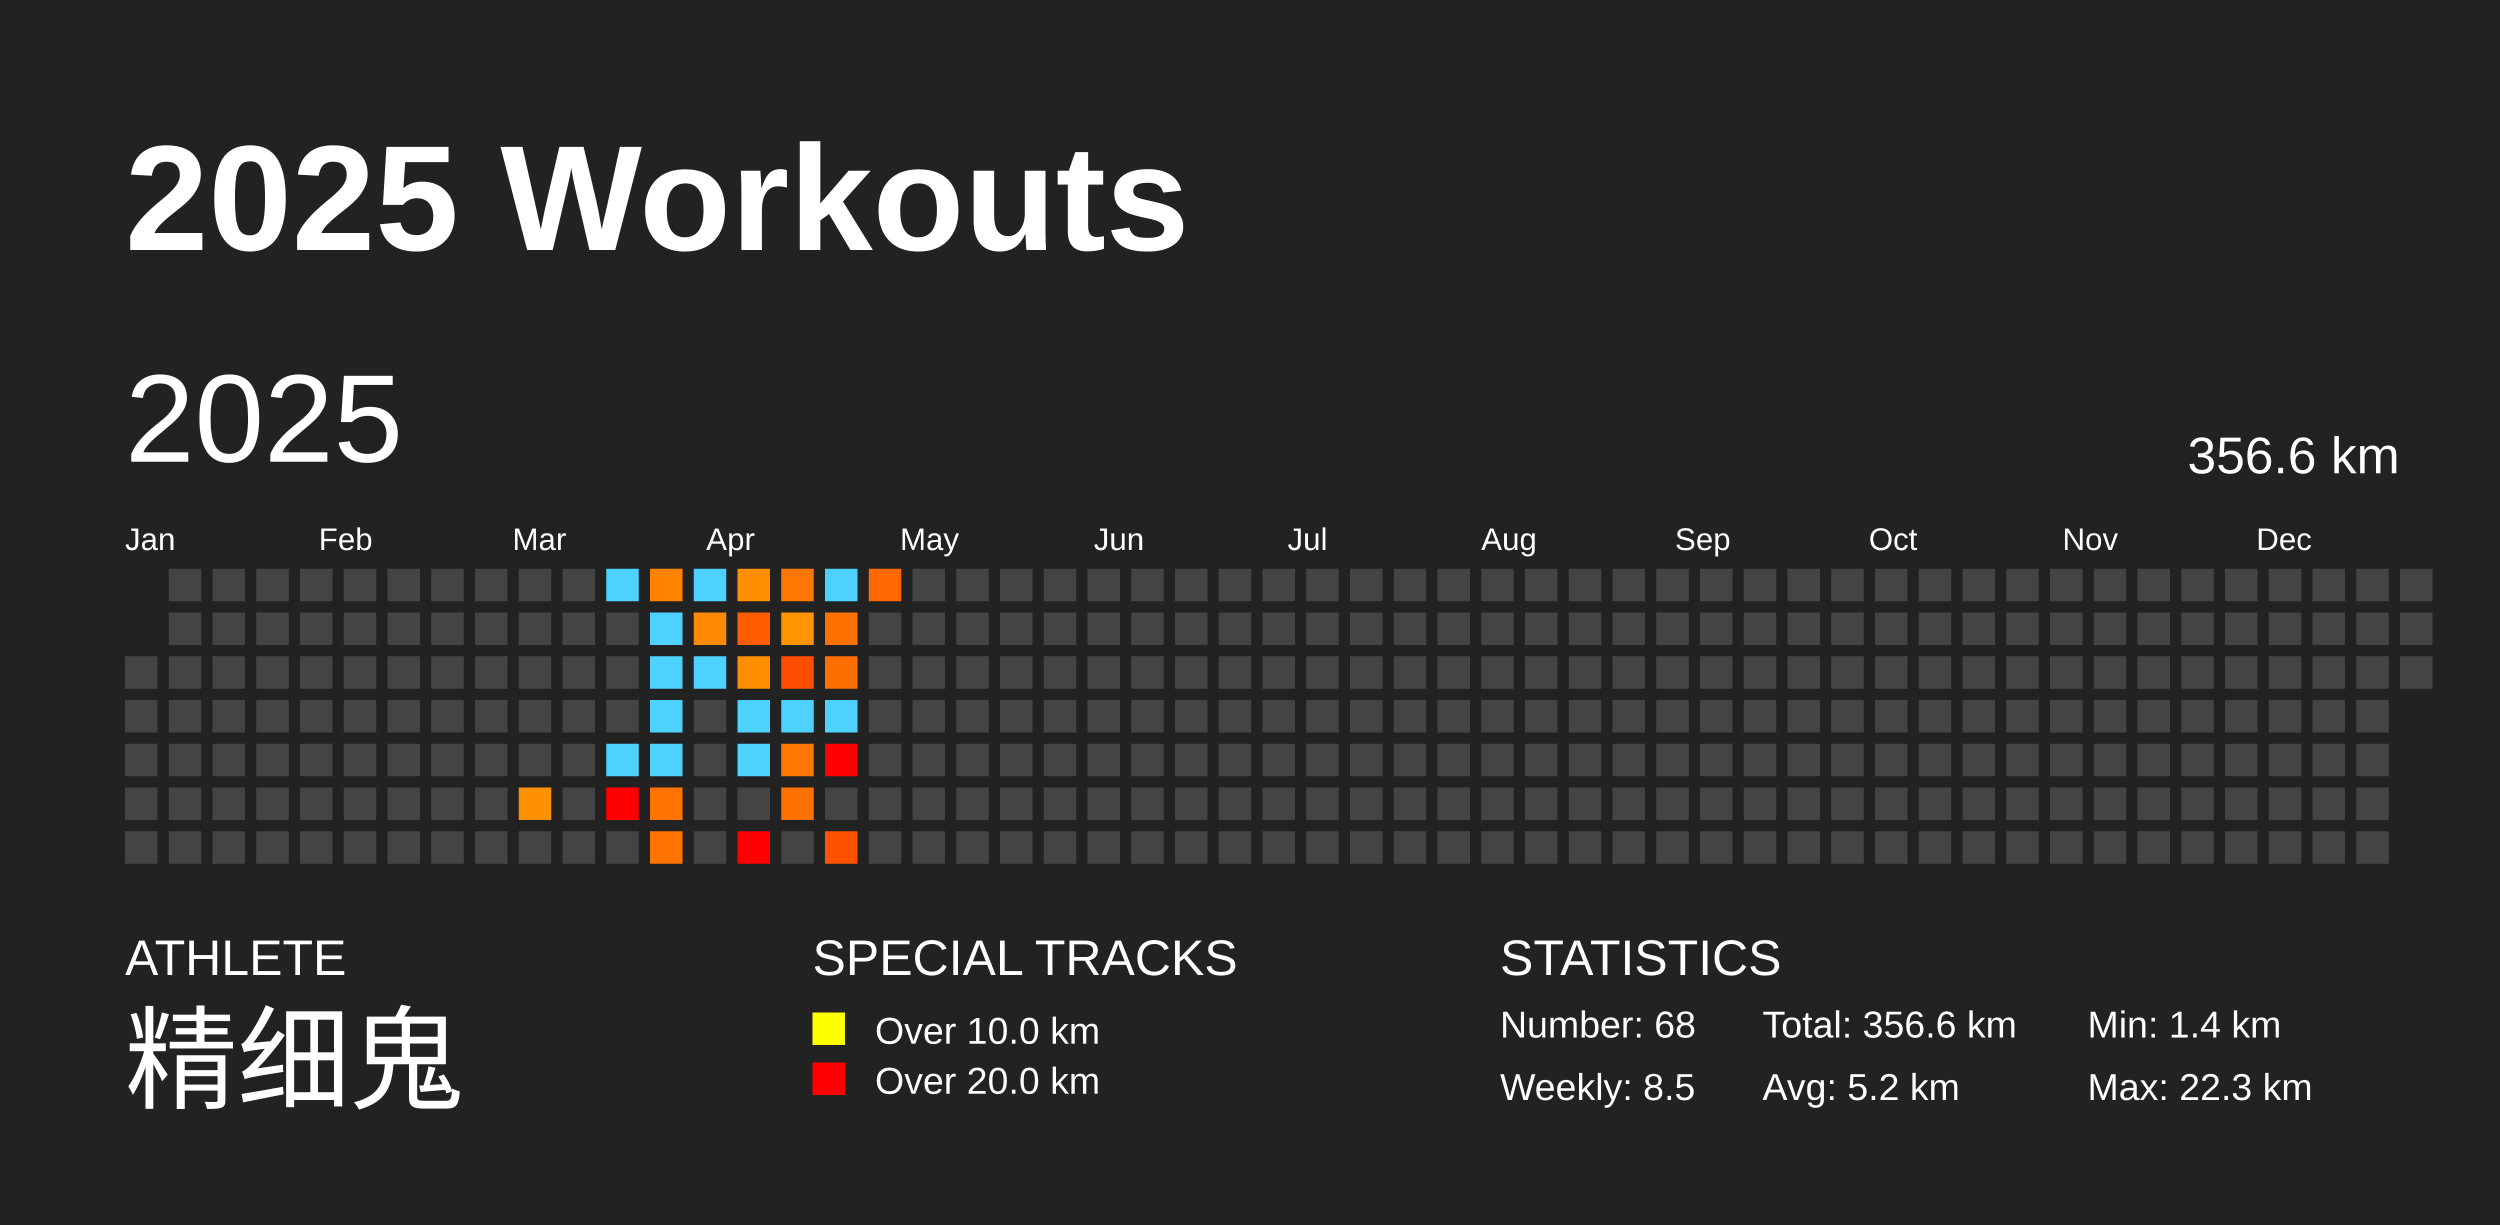
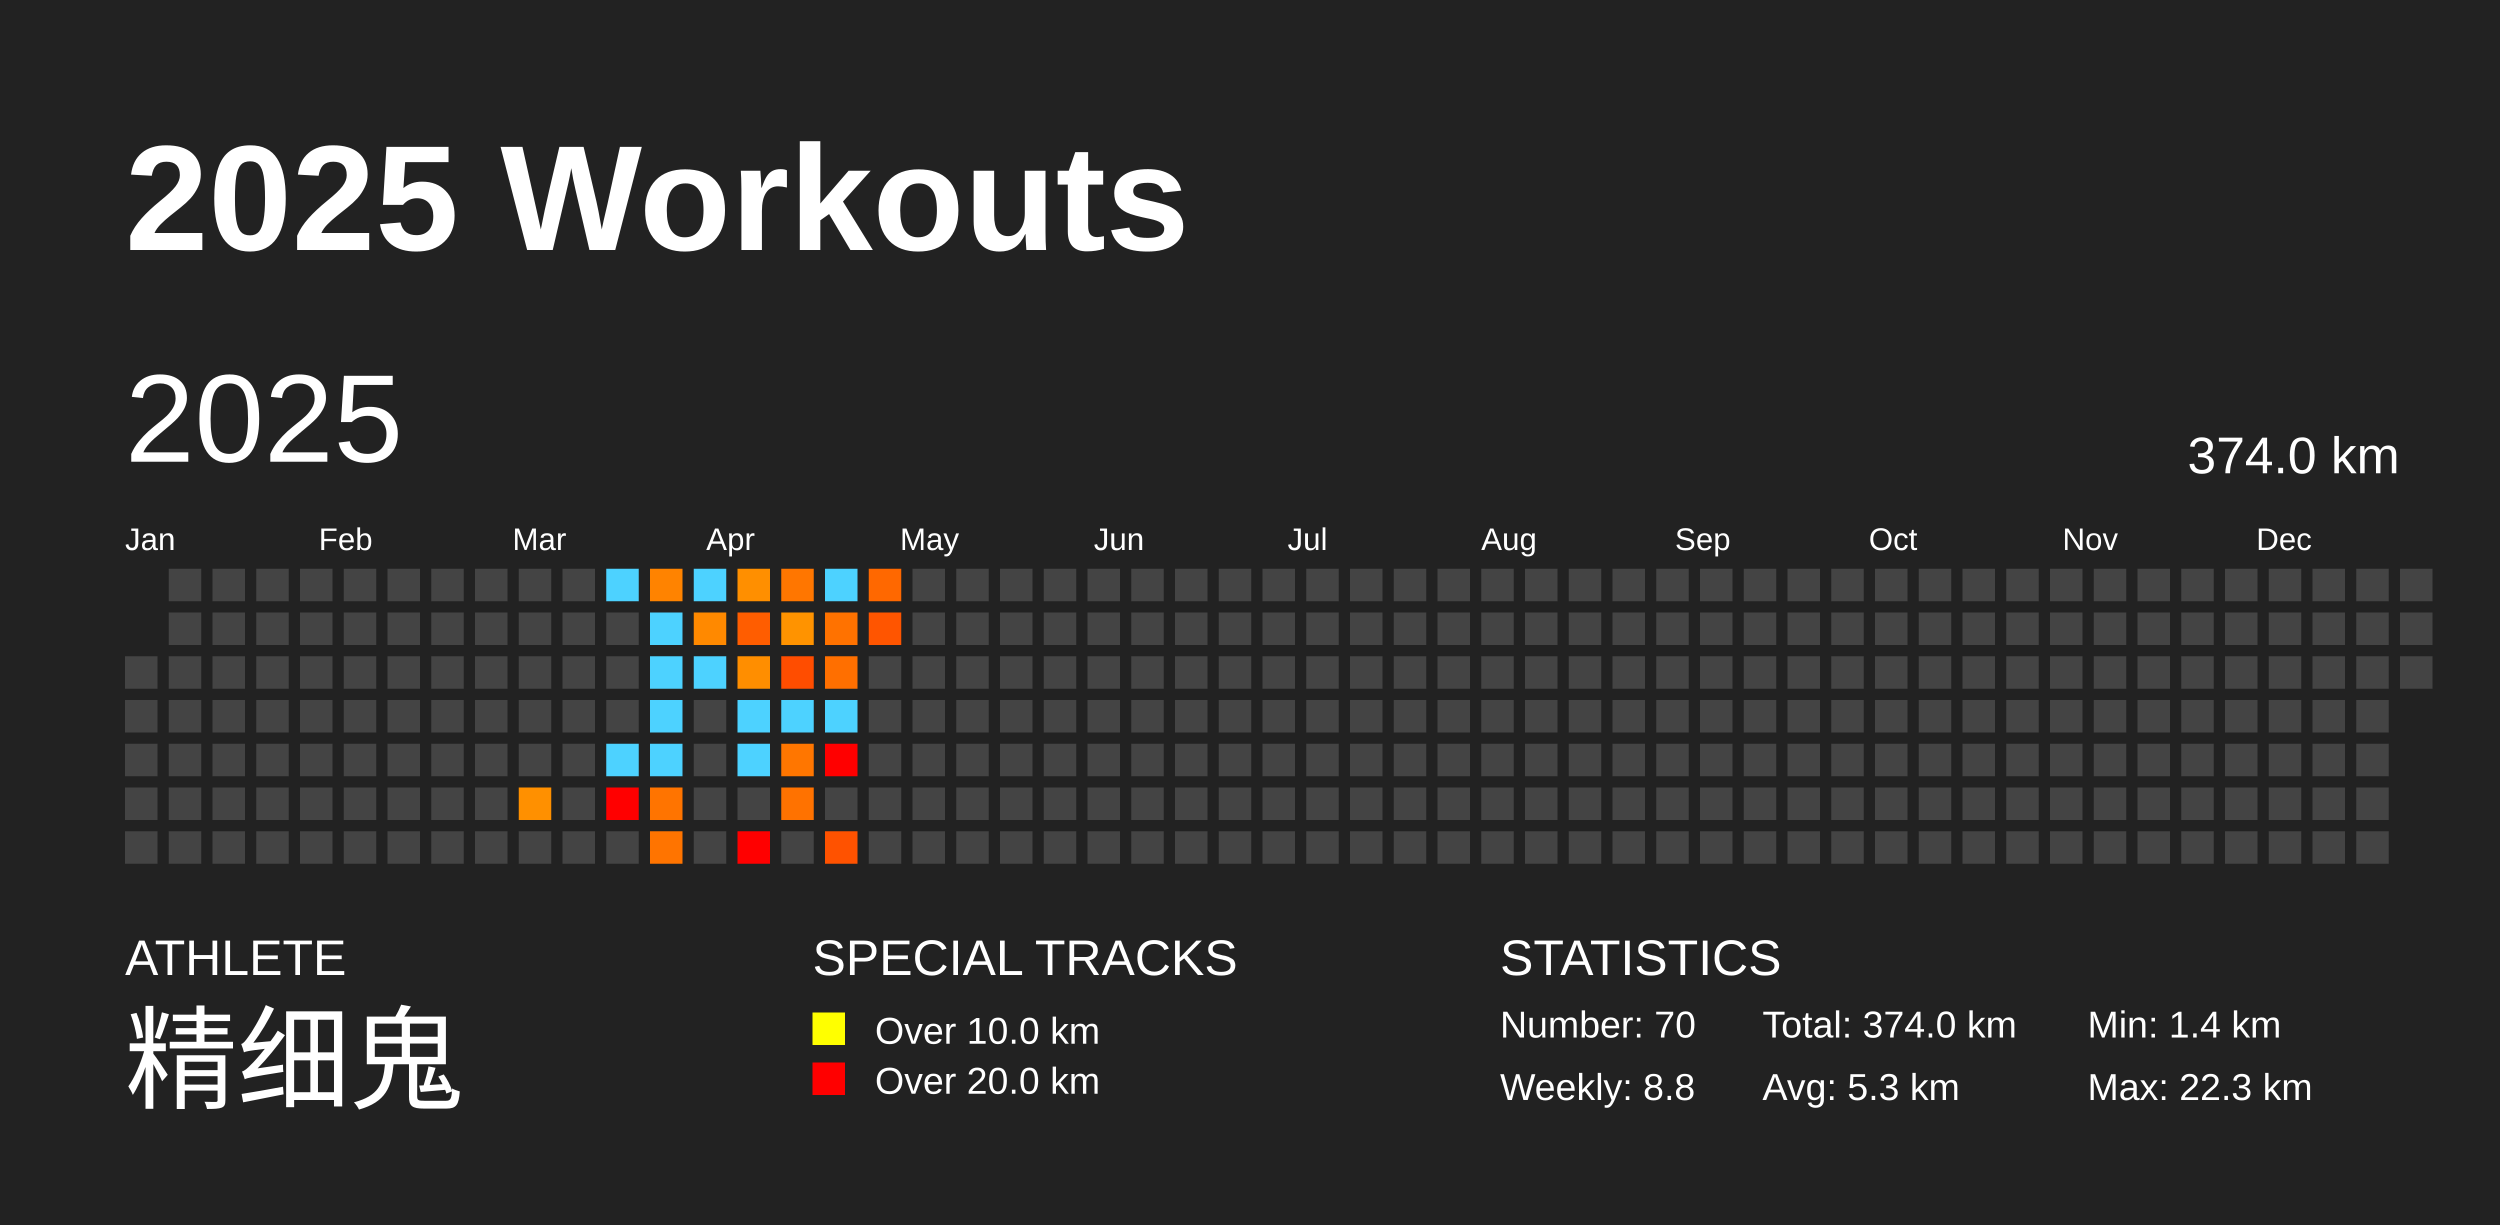
<svg xmlns="http://www.w3.org/2000/svg" baseProfile="full" height="98mm" version="1.1" viewBox="0,0,200,98" width="200mm">
  <defs />
  <rect fill="#222222" height="98" width="200" x="0" y="0" />
  <text fill="#FFFFFF" style="font-size:12px; font-family:Arial; font-weight:bold;" x="10" y="20">2025 Workouts</text>
  <text fill="#FFFFFF" style="font-size:4px; font-family:Arial" x="10" y="78">ATHLETE</text>
  <text fill="#FFFFFF" style="font-size:9px; font-family:Arial" x="10" y="88">精细鬼</text>
  <text fill="#FFFFFF" style="font-size:4px; font-family:Arial" x="65" y="78">SPECIAL TRACKS</text>
  <rect fill="yellow" height="2.6" width="2.6" x="65" y="81" />
  <text fill="#FFFFFF" style="font-size:3px; font-family:Arial" x="70" y="83.5">Over 10.0 km</text>
  <rect fill="red" height="2.6" width="2.6" x="65" y="85" />
  <text fill="#FFFFFF" style="font-size:3px; font-family:Arial" x="70" y="87.5">Over 20.0 km</text>
  <text fill="#FFFFFF" style="font-size:4px; font-family:Arial" x="120" y="78">STATISTICS</text>
-   <text fill="#FFFFFF" style="font-size:3px; font-family:Arial" x="120" y="83">Number: 68</text>
-   <text fill="#FFFFFF" style="font-size:3px; font-family:Arial" x="120" y="88">Weekly: 8.5</text>
-   <text fill="#FFFFFF" style="font-size:3px; font-family:Arial" x="141" y="83">Total: 356.6 km</text>
-   <text fill="#FFFFFF" style="font-size:3px; font-family:Arial" x="141" y="88">Avg: 5.2 km</text>
+   <text fill="#FFFFFF" style="font-size:3px; font-family:Arial" x="120" y="83">Number: 70</text>
+   <text fill="#FFFFFF" style="font-size:3px; font-family:Arial" x="120" y="88">Weekly: 8.8</text>
+   <text fill="#FFFFFF" style="font-size:3px; font-family:Arial" x="141" y="83">Total: 374.0 km</text>
+   <text fill="#FFFFFF" style="font-size:3px; font-family:Arial" x="141" y="88">Avg: 5.3 km</text>
  <text fill="#FFFFFF" style="font-size:3px; font-family:Arial" x="167" y="83">Min: 1.4 km</text>
  <text fill="#FFFFFF" style="font-size:3px; font-family:Arial" x="167" y="88">Max: 22.3 km</text>
  <text dominant-baseline="hanging" fill="#FFFFFF" style="font-size:10.0px; font-family:Arial;" x="10" y="30">2025</text>
-   <text dominant-baseline="hanging" fill="#FFFFFF" style="font-size:4.125px; font-family:Arial;" x="175" y="35">356.6 km</text>
+   <text dominant-baseline="hanging" fill="#FFFFFF" style="font-size:4.125px; font-family:Arial;" x="175" y="35">374.0 km</text>
  <text fill="#FFFFFF" style="font-size:2.5px; font-family:Arial" x="10.0" y="44">Jan</text>
  <text fill="#FFFFFF" style="font-size:2.5px; font-family:Arial" x="25.5" y="44">Feb</text>
  <text fill="#FFFFFF" style="font-size:2.5px; font-family:Arial" x="41.0" y="44">Mar</text>
  <text fill="#FFFFFF" style="font-size:2.5px; font-family:Arial" x="56.5" y="44">Apr</text>
  <text fill="#FFFFFF" style="font-size:2.5px; font-family:Arial" x="72.0" y="44">May</text>
  <text fill="#FFFFFF" style="font-size:2.5px; font-family:Arial" x="87.5" y="44">Jun</text>
  <text fill="#FFFFFF" style="font-size:2.5px; font-family:Arial" x="103.0" y="44">Jul</text>
  <text fill="#FFFFFF" style="font-size:2.5px; font-family:Arial" x="118.5" y="44">Aug</text>
  <text fill="#FFFFFF" style="font-size:2.5px; font-family:Arial" x="134.0" y="44">Sep</text>
  <text fill="#FFFFFF" style="font-size:2.5px; font-family:Arial" x="149.5" y="44">Oct</text>
  <text fill="#FFFFFF" style="font-size:2.5px; font-family:Arial" x="165.0" y="44">Nov</text>
  <text fill="#FFFFFF" style="font-size:2.5px; font-family:Arial" x="180.5" y="44">Dec</text>
  <rect fill="#444444" height="2.6" width="2.6" x="10.0" y="52.5" />
  <rect fill="#444444" height="2.6" width="2.6" x="10.0" y="56.0" />
  <rect fill="#444444" height="2.6" width="2.6" x="10.0" y="59.5" />
  <rect fill="#444444" height="2.6" width="2.6" x="10.0" y="63.0" />
  <rect fill="#444444" height="2.6" width="2.6" x="10.0" y="66.5" />
  <rect fill="#444444" height="2.6" width="2.6" x="13.5" y="45.5" />
  <rect fill="#444444" height="2.6" width="2.6" x="13.5" y="49.0" />
  <rect fill="#444444" height="2.6" width="2.6" x="13.5" y="52.5" />
  <rect fill="#444444" height="2.6" width="2.6" x="13.5" y="56.0" />
  <rect fill="#444444" height="2.6" width="2.6" x="13.5" y="59.5" />
  <rect fill="#444444" height="2.6" width="2.6" x="13.5" y="63.0" />
  <rect fill="#444444" height="2.6" width="2.6" x="13.5" y="66.5" />
  <rect fill="#444444" height="2.6" width="2.6" x="17.0" y="45.5" />
  <rect fill="#444444" height="2.6" width="2.6" x="17.0" y="49.0" />
  <rect fill="#444444" height="2.6" width="2.6" x="17.0" y="52.5" />
  <rect fill="#444444" height="2.6" width="2.6" x="17.0" y="56.0" />
  <rect fill="#444444" height="2.6" width="2.6" x="17.0" y="59.5" />
  <rect fill="#444444" height="2.6" width="2.6" x="17.0" y="63.0" />
  <rect fill="#444444" height="2.6" width="2.6" x="17.0" y="66.5" />
  <rect fill="#444444" height="2.6" width="2.6" x="20.5" y="45.5" />
  <rect fill="#444444" height="2.6" width="2.6" x="20.5" y="49.0" />
  <rect fill="#444444" height="2.6" width="2.6" x="20.5" y="52.5" />
  <rect fill="#444444" height="2.6" width="2.6" x="20.5" y="56.0" />
  <rect fill="#444444" height="2.6" width="2.6" x="20.5" y="59.5" />
  <rect fill="#444444" height="2.6" width="2.6" x="20.5" y="63.0" />
  <rect fill="#444444" height="2.6" width="2.6" x="20.5" y="66.5" />
  <rect fill="#444444" height="2.6" width="2.6" x="24.0" y="45.5" />
  <rect fill="#444444" height="2.6" width="2.6" x="24.0" y="49.0" />
  <rect fill="#444444" height="2.6" width="2.6" x="24.0" y="52.5" />
  <rect fill="#444444" height="2.6" width="2.6" x="24.0" y="56.0" />
  <rect fill="#444444" height="2.6" width="2.6" x="24.0" y="59.5" />
  <rect fill="#444444" height="2.6" width="2.6" x="24.0" y="63.0" />
  <rect fill="#444444" height="2.6" width="2.6" x="24.0" y="66.5" />
  <rect fill="#444444" height="2.6" width="2.6" x="27.5" y="45.5" />
  <rect fill="#444444" height="2.6" width="2.6" x="27.5" y="49.0" />
  <rect fill="#444444" height="2.6" width="2.6" x="27.5" y="52.5" />
  <rect fill="#444444" height="2.6" width="2.6" x="27.5" y="56.0" />
  <rect fill="#444444" height="2.6" width="2.6" x="27.5" y="59.5" />
  <rect fill="#444444" height="2.6" width="2.6" x="27.5" y="63.0" />
  <rect fill="#444444" height="2.6" width="2.6" x="27.5" y="66.5" />
  <rect fill="#444444" height="2.6" width="2.6" x="31.0" y="45.5" />
  <rect fill="#444444" height="2.6" width="2.6" x="31.0" y="49.0" />
  <rect fill="#444444" height="2.6" width="2.6" x="31.0" y="52.5" />
  <rect fill="#444444" height="2.6" width="2.6" x="31.0" y="56.0" />
  <rect fill="#444444" height="2.6" width="2.6" x="31.0" y="59.5" />
  <rect fill="#444444" height="2.6" width="2.6" x="31.0" y="63.0" />
  <rect fill="#444444" height="2.6" width="2.6" x="31.0" y="66.5" />
  <rect fill="#444444" height="2.6" width="2.6" x="34.5" y="45.5" />
  <rect fill="#444444" height="2.6" width="2.6" x="34.5" y="49.0" />
  <rect fill="#444444" height="2.6" width="2.6" x="34.5" y="52.5" />
  <rect fill="#444444" height="2.6" width="2.6" x="34.5" y="56.0" />
  <rect fill="#444444" height="2.6" width="2.6" x="34.5" y="59.5" />
  <rect fill="#444444" height="2.6" width="2.6" x="34.5" y="63.0" />
  <rect fill="#444444" height="2.6" width="2.6" x="34.5" y="66.5" />
  <rect fill="#444444" height="2.6" width="2.6" x="38.0" y="45.5" />
  <rect fill="#444444" height="2.6" width="2.6" x="38.0" y="49.0" />
  <rect fill="#444444" height="2.6" width="2.6" x="38.0" y="52.5" />
  <rect fill="#444444" height="2.6" width="2.6" x="38.0" y="56.0" />
  <rect fill="#444444" height="2.6" width="2.6" x="38.0" y="59.5" />
  <rect fill="#444444" height="2.6" width="2.6" x="38.0" y="63.0" />
  <rect fill="#444444" height="2.6" width="2.6" x="38.0" y="66.5" />
  <rect fill="#444444" height="2.6" width="2.6" x="41.5" y="45.5" />
  <rect fill="#444444" height="2.6" width="2.6" x="41.5" y="49.0" />
  <rect fill="#444444" height="2.6" width="2.6" x="41.5" y="52.5" />
  <rect fill="#444444" height="2.6" width="2.6" x="41.5" y="56.0" />
  <rect fill="#444444" height="2.6" width="2.6" x="41.5" y="59.5" />
  <rect fill="#ff9000" height="2.6" width="2.6" x="41.5" y="63.0" />
  <rect fill="#444444" height="2.6" width="2.6" x="41.5" y="66.5" />
  <rect fill="#444444" height="2.6" width="2.6" x="45.0" y="45.5" />
  <rect fill="#444444" height="2.6" width="2.6" x="45.0" y="49.0" />
  <rect fill="#444444" height="2.6" width="2.6" x="45.0" y="52.5" />
  <rect fill="#444444" height="2.6" width="2.6" x="45.0" y="56.0" />
  <rect fill="#444444" height="2.6" width="2.6" x="45.0" y="59.5" />
  <rect fill="#444444" height="2.6" width="2.6" x="45.0" y="63.0" />
  <rect fill="#444444" height="2.6" width="2.6" x="45.0" y="66.5" />
  <rect fill="#4dd2ff" height="2.6" width="2.6" x="48.5" y="45.5" />
  <rect fill="#444444" height="2.6" width="2.6" x="48.5" y="49.0" />
  <rect fill="#444444" height="2.6" width="2.6" x="48.5" y="52.5" />
  <rect fill="#444444" height="2.6" width="2.6" x="48.5" y="56.0" />
  <rect fill="#4dd2ff" height="2.6" width="2.6" x="48.5" y="59.5" />
  <rect fill="red" height="2.6" width="2.6" x="48.5" y="63.0" />
  <rect fill="#444444" height="2.6" width="2.6" x="48.5" y="66.5" />
  <rect fill="#ff8300" height="2.6" width="2.6" x="52.0" y="45.5" />
  <rect fill="#4dd2ff" height="2.6" width="2.6" x="52.0" y="49.0" />
  <rect fill="#4dd2ff" height="2.6" width="2.6" x="52.0" y="52.5" />
  <rect fill="#4dd2ff" height="2.6" width="2.6" x="52.0" y="56.0" />
  <rect fill="#4dd2ff" height="2.6" width="2.6" x="52.0" y="59.5" />
  <rect fill="#ff7400" height="2.6" width="2.6" x="52.0" y="63.0" />
  <rect fill="#ff7400" height="2.6" width="2.6" x="52.0" y="66.5" />
  <rect fill="#4dd2ff" height="2.6" width="2.6" x="55.5" y="45.5" />
  <rect fill="#ff8900" height="2.6" width="2.6" x="55.5" y="49.0" />
  <rect fill="#4dd2ff" height="2.6" width="2.6" x="55.5" y="52.5" />
  <rect fill="#444444" height="2.6" width="2.6" x="55.5" y="56.0" />
  <rect fill="#444444" height="2.6" width="2.6" x="55.5" y="59.5" />
  <rect fill="#444444" height="2.6" width="2.6" x="55.5" y="63.0" />
  <rect fill="#444444" height="2.6" width="2.6" x="55.5" y="66.5" />
  <rect fill="#ff8f00" height="2.6" width="2.6" x="59.0" y="45.5" />
  <rect fill="#ff5d00" height="2.6" width="2.6" x="59.0" y="49.0" />
  <rect fill="#ff8e00" height="2.6" width="2.6" x="59.0" y="52.5" />
  <rect fill="#4dd2ff" height="2.6" width="2.6" x="59.0" y="56.0" />
  <rect fill="#4dd2ff" height="2.6" width="2.6" x="59.0" y="59.5" />
  <rect fill="#444444" height="2.6" width="2.6" x="59.0" y="63.0" />
  <rect fill="red" height="2.6" width="2.6" x="59.0" y="66.5" />
  <rect fill="#ff7600" height="2.6" width="2.6" x="62.5" y="45.5" />
  <rect fill="#ff9300" height="2.6" width="2.6" x="62.5" y="49.0" />
  <rect fill="#ff4d00" height="2.6" width="2.6" x="62.5" y="52.5" />
  <rect fill="#4dd2ff" height="2.6" width="2.6" x="62.5" y="56.0" />
  <rect fill="#ff7600" height="2.6" width="2.6" x="62.5" y="59.5" />
  <rect fill="#ff7200" height="2.6" width="2.6" x="62.5" y="63.0" />
  <rect fill="#444444" height="2.6" width="2.6" x="62.5" y="66.5" />
  <rect fill="#4dd2ff" height="2.6" width="2.6" x="66.0" y="45.5" />
  <rect fill="#ff7200" height="2.6" width="2.6" x="66.0" y="49.0" />
  <rect fill="#ff6f00" height="2.6" width="2.6" x="66.0" y="52.5" />
  <rect fill="#4dd2ff" height="2.6" width="2.6" x="66.0" y="56.0" />
  <rect fill="red" height="2.6" width="2.6" x="66.0" y="59.5" />
  <rect fill="#444444" height="2.6" width="2.6" x="66.0" y="63.0" />
  <rect fill="#ff5200" height="2.6" width="2.6" x="66.0" y="66.5" />
  <rect fill="#ff6800" height="2.6" width="2.6" x="69.5" y="45.5" />
-   <rect fill="#444444" height="2.6" width="2.6" x="69.5" y="49.0" />
+   <rect fill="#ff5500" height="2.6" width="2.6" x="69.5" y="49.0" />
  <rect fill="#444444" height="2.6" width="2.6" x="69.5" y="52.5" />
  <rect fill="#444444" height="2.6" width="2.6" x="69.5" y="56.0" />
  <rect fill="#444444" height="2.6" width="2.6" x="69.5" y="59.5" />
  <rect fill="#444444" height="2.6" width="2.6" x="69.5" y="63.0" />
  <rect fill="#444444" height="2.6" width="2.6" x="69.5" y="66.5" />
  <rect fill="#444444" height="2.6" width="2.6" x="73.0" y="45.5" />
  <rect fill="#444444" height="2.6" width="2.6" x="73.0" y="49.0" />
  <rect fill="#444444" height="2.6" width="2.6" x="73.0" y="52.5" />
  <rect fill="#444444" height="2.6" width="2.6" x="73.0" y="56.0" />
  <rect fill="#444444" height="2.6" width="2.6" x="73.0" y="59.5" />
  <rect fill="#444444" height="2.6" width="2.6" x="73.0" y="63.0" />
  <rect fill="#444444" height="2.6" width="2.6" x="73.0" y="66.5" />
  <rect fill="#444444" height="2.6" width="2.6" x="76.5" y="45.5" />
  <rect fill="#444444" height="2.6" width="2.6" x="76.5" y="49.0" />
  <rect fill="#444444" height="2.6" width="2.6" x="76.5" y="52.5" />
  <rect fill="#444444" height="2.6" width="2.6" x="76.5" y="56.0" />
  <rect fill="#444444" height="2.6" width="2.6" x="76.5" y="59.5" />
  <rect fill="#444444" height="2.6" width="2.6" x="76.5" y="63.0" />
  <rect fill="#444444" height="2.6" width="2.6" x="76.5" y="66.5" />
  <rect fill="#444444" height="2.6" width="2.6" x="80.0" y="45.5" />
  <rect fill="#444444" height="2.6" width="2.6" x="80.0" y="49.0" />
  <rect fill="#444444" height="2.6" width="2.6" x="80.0" y="52.5" />
  <rect fill="#444444" height="2.6" width="2.6" x="80.0" y="56.0" />
  <rect fill="#444444" height="2.6" width="2.6" x="80.0" y="59.5" />
  <rect fill="#444444" height="2.6" width="2.6" x="80.0" y="63.0" />
  <rect fill="#444444" height="2.6" width="2.6" x="80.0" y="66.5" />
  <rect fill="#444444" height="2.6" width="2.6" x="83.5" y="45.5" />
  <rect fill="#444444" height="2.6" width="2.6" x="83.5" y="49.0" />
  <rect fill="#444444" height="2.6" width="2.6" x="83.5" y="52.5" />
  <rect fill="#444444" height="2.6" width="2.6" x="83.5" y="56.0" />
  <rect fill="#444444" height="2.6" width="2.6" x="83.5" y="59.5" />
  <rect fill="#444444" height="2.6" width="2.6" x="83.5" y="63.0" />
  <rect fill="#444444" height="2.6" width="2.6" x="83.5" y="66.5" />
  <rect fill="#444444" height="2.6" width="2.6" x="87.0" y="45.5" />
  <rect fill="#444444" height="2.6" width="2.6" x="87.0" y="49.0" />
  <rect fill="#444444" height="2.6" width="2.6" x="87.0" y="52.5" />
  <rect fill="#444444" height="2.6" width="2.6" x="87.0" y="56.0" />
  <rect fill="#444444" height="2.6" width="2.6" x="87.0" y="59.5" />
  <rect fill="#444444" height="2.6" width="2.6" x="87.0" y="63.0" />
  <rect fill="#444444" height="2.6" width="2.6" x="87.0" y="66.5" />
  <rect fill="#444444" height="2.6" width="2.6" x="90.5" y="45.5" />
  <rect fill="#444444" height="2.6" width="2.6" x="90.5" y="49.0" />
  <rect fill="#444444" height="2.6" width="2.6" x="90.5" y="52.5" />
  <rect fill="#444444" height="2.6" width="2.6" x="90.5" y="56.0" />
  <rect fill="#444444" height="2.6" width="2.6" x="90.5" y="59.5" />
  <rect fill="#444444" height="2.6" width="2.6" x="90.5" y="63.0" />
  <rect fill="#444444" height="2.6" width="2.6" x="90.5" y="66.5" />
  <rect fill="#444444" height="2.6" width="2.6" x="94.0" y="45.5" />
  <rect fill="#444444" height="2.6" width="2.6" x="94.0" y="49.0" />
  <rect fill="#444444" height="2.6" width="2.6" x="94.0" y="52.5" />
  <rect fill="#444444" height="2.6" width="2.6" x="94.0" y="56.0" />
  <rect fill="#444444" height="2.6" width="2.6" x="94.0" y="59.5" />
  <rect fill="#444444" height="2.6" width="2.6" x="94.0" y="63.0" />
  <rect fill="#444444" height="2.6" width="2.6" x="94.0" y="66.5" />
  <rect fill="#444444" height="2.6" width="2.6" x="97.5" y="45.5" />
  <rect fill="#444444" height="2.6" width="2.6" x="97.5" y="49.0" />
  <rect fill="#444444" height="2.6" width="2.6" x="97.5" y="52.5" />
  <rect fill="#444444" height="2.6" width="2.6" x="97.5" y="56.0" />
  <rect fill="#444444" height="2.6" width="2.6" x="97.5" y="59.5" />
  <rect fill="#444444" height="2.6" width="2.6" x="97.5" y="63.0" />
  <rect fill="#444444" height="2.6" width="2.6" x="97.5" y="66.5" />
  <rect fill="#444444" height="2.6" width="2.6" x="101.0" y="45.5" />
  <rect fill="#444444" height="2.6" width="2.6" x="101.0" y="49.0" />
  <rect fill="#444444" height="2.6" width="2.6" x="101.0" y="52.5" />
  <rect fill="#444444" height="2.6" width="2.6" x="101.0" y="56.0" />
  <rect fill="#444444" height="2.6" width="2.6" x="101.0" y="59.5" />
  <rect fill="#444444" height="2.6" width="2.6" x="101.0" y="63.0" />
  <rect fill="#444444" height="2.6" width="2.6" x="101.0" y="66.5" />
  <rect fill="#444444" height="2.6" width="2.6" x="104.5" y="45.5" />
  <rect fill="#444444" height="2.6" width="2.6" x="104.5" y="49.0" />
  <rect fill="#444444" height="2.6" width="2.6" x="104.5" y="52.5" />
  <rect fill="#444444" height="2.6" width="2.6" x="104.5" y="56.0" />
  <rect fill="#444444" height="2.6" width="2.6" x="104.5" y="59.5" />
  <rect fill="#444444" height="2.6" width="2.6" x="104.5" y="63.0" />
  <rect fill="#444444" height="2.6" width="2.6" x="104.5" y="66.5" />
  <rect fill="#444444" height="2.6" width="2.6" x="108.0" y="45.5" />
  <rect fill="#444444" height="2.6" width="2.6" x="108.0" y="49.0" />
  <rect fill="#444444" height="2.6" width="2.6" x="108.0" y="52.5" />
  <rect fill="#444444" height="2.6" width="2.6" x="108.0" y="56.0" />
  <rect fill="#444444" height="2.6" width="2.6" x="108.0" y="59.5" />
  <rect fill="#444444" height="2.6" width="2.6" x="108.0" y="63.0" />
  <rect fill="#444444" height="2.6" width="2.6" x="108.0" y="66.5" />
  <rect fill="#444444" height="2.6" width="2.6" x="111.5" y="45.5" />
  <rect fill="#444444" height="2.6" width="2.6" x="111.5" y="49.0" />
  <rect fill="#444444" height="2.6" width="2.6" x="111.5" y="52.5" />
  <rect fill="#444444" height="2.6" width="2.6" x="111.5" y="56.0" />
  <rect fill="#444444" height="2.6" width="2.6" x="111.5" y="59.5" />
  <rect fill="#444444" height="2.6" width="2.6" x="111.5" y="63.0" />
  <rect fill="#444444" height="2.6" width="2.6" x="111.5" y="66.5" />
  <rect fill="#444444" height="2.6" width="2.6" x="115.0" y="45.5" />
  <rect fill="#444444" height="2.6" width="2.6" x="115.0" y="49.0" />
  <rect fill="#444444" height="2.6" width="2.6" x="115.0" y="52.5" />
  <rect fill="#444444" height="2.6" width="2.6" x="115.0" y="56.0" />
  <rect fill="#444444" height="2.6" width="2.6" x="115.0" y="59.5" />
  <rect fill="#444444" height="2.6" width="2.6" x="115.0" y="63.0" />
  <rect fill="#444444" height="2.6" width="2.6" x="115.0" y="66.5" />
  <rect fill="#444444" height="2.6" width="2.6" x="118.5" y="45.5" />
  <rect fill="#444444" height="2.6" width="2.6" x="118.5" y="49.0" />
  <rect fill="#444444" height="2.6" width="2.6" x="118.5" y="52.5" />
  <rect fill="#444444" height="2.6" width="2.6" x="118.5" y="56.0" />
  <rect fill="#444444" height="2.6" width="2.6" x="118.5" y="59.5" />
  <rect fill="#444444" height="2.6" width="2.6" x="118.5" y="63.0" />
  <rect fill="#444444" height="2.6" width="2.6" x="118.5" y="66.5" />
  <rect fill="#444444" height="2.6" width="2.6" x="122.0" y="45.5" />
  <rect fill="#444444" height="2.6" width="2.6" x="122.0" y="49.0" />
  <rect fill="#444444" height="2.6" width="2.6" x="122.0" y="52.5" />
  <rect fill="#444444" height="2.6" width="2.6" x="122.0" y="56.0" />
  <rect fill="#444444" height="2.6" width="2.6" x="122.0" y="59.5" />
  <rect fill="#444444" height="2.6" width="2.6" x="122.0" y="63.0" />
  <rect fill="#444444" height="2.6" width="2.6" x="122.0" y="66.5" />
  <rect fill="#444444" height="2.6" width="2.6" x="125.5" y="45.5" />
  <rect fill="#444444" height="2.6" width="2.6" x="125.5" y="49.0" />
  <rect fill="#444444" height="2.6" width="2.6" x="125.5" y="52.5" />
  <rect fill="#444444" height="2.6" width="2.6" x="125.5" y="56.0" />
  <rect fill="#444444" height="2.6" width="2.6" x="125.5" y="59.5" />
  <rect fill="#444444" height="2.6" width="2.6" x="125.5" y="63.0" />
  <rect fill="#444444" height="2.6" width="2.6" x="125.5" y="66.5" />
  <rect fill="#444444" height="2.6" width="2.6" x="129.0" y="45.5" />
  <rect fill="#444444" height="2.6" width="2.6" x="129.0" y="49.0" />
  <rect fill="#444444" height="2.6" width="2.6" x="129.0" y="52.5" />
  <rect fill="#444444" height="2.6" width="2.6" x="129.0" y="56.0" />
  <rect fill="#444444" height="2.6" width="2.6" x="129.0" y="59.5" />
  <rect fill="#444444" height="2.6" width="2.6" x="129.0" y="63.0" />
  <rect fill="#444444" height="2.6" width="2.6" x="129.0" y="66.5" />
  <rect fill="#444444" height="2.6" width="2.6" x="132.5" y="45.5" />
  <rect fill="#444444" height="2.6" width="2.6" x="132.5" y="49.0" />
  <rect fill="#444444" height="2.6" width="2.6" x="132.5" y="52.5" />
  <rect fill="#444444" height="2.6" width="2.6" x="132.5" y="56.0" />
  <rect fill="#444444" height="2.6" width="2.6" x="132.5" y="59.5" />
  <rect fill="#444444" height="2.6" width="2.6" x="132.5" y="63.0" />
  <rect fill="#444444" height="2.6" width="2.6" x="132.5" y="66.5" />
  <rect fill="#444444" height="2.6" width="2.6" x="136.0" y="45.5" />
  <rect fill="#444444" height="2.6" width="2.6" x="136.0" y="49.0" />
  <rect fill="#444444" height="2.6" width="2.6" x="136.0" y="52.5" />
  <rect fill="#444444" height="2.6" width="2.6" x="136.0" y="56.0" />
  <rect fill="#444444" height="2.6" width="2.6" x="136.0" y="59.5" />
  <rect fill="#444444" height="2.6" width="2.6" x="136.0" y="63.0" />
  <rect fill="#444444" height="2.6" width="2.6" x="136.0" y="66.5" />
  <rect fill="#444444" height="2.6" width="2.6" x="139.5" y="45.5" />
  <rect fill="#444444" height="2.6" width="2.6" x="139.5" y="49.0" />
  <rect fill="#444444" height="2.6" width="2.6" x="139.5" y="52.5" />
  <rect fill="#444444" height="2.6" width="2.6" x="139.5" y="56.0" />
  <rect fill="#444444" height="2.6" width="2.6" x="139.5" y="59.5" />
  <rect fill="#444444" height="2.6" width="2.6" x="139.5" y="63.0" />
  <rect fill="#444444" height="2.6" width="2.6" x="139.5" y="66.5" />
  <rect fill="#444444" height="2.6" width="2.6" x="143.0" y="45.5" />
  <rect fill="#444444" height="2.6" width="2.6" x="143.0" y="49.0" />
  <rect fill="#444444" height="2.6" width="2.6" x="143.0" y="52.5" />
  <rect fill="#444444" height="2.6" width="2.6" x="143.0" y="56.0" />
  <rect fill="#444444" height="2.6" width="2.6" x="143.0" y="59.5" />
  <rect fill="#444444" height="2.6" width="2.6" x="143.0" y="63.0" />
  <rect fill="#444444" height="2.6" width="2.6" x="143.0" y="66.5" />
  <rect fill="#444444" height="2.6" width="2.6" x="146.5" y="45.5" />
  <rect fill="#444444" height="2.6" width="2.6" x="146.5" y="49.0" />
  <rect fill="#444444" height="2.6" width="2.6" x="146.5" y="52.5" />
  <rect fill="#444444" height="2.6" width="2.6" x="146.5" y="56.0" />
  <rect fill="#444444" height="2.6" width="2.6" x="146.5" y="59.5" />
  <rect fill="#444444" height="2.6" width="2.6" x="146.5" y="63.0" />
  <rect fill="#444444" height="2.6" width="2.6" x="146.5" y="66.5" />
  <rect fill="#444444" height="2.6" width="2.6" x="150.0" y="45.5" />
  <rect fill="#444444" height="2.6" width="2.6" x="150.0" y="49.0" />
  <rect fill="#444444" height="2.6" width="2.6" x="150.0" y="52.5" />
  <rect fill="#444444" height="2.6" width="2.6" x="150.0" y="56.0" />
  <rect fill="#444444" height="2.6" width="2.6" x="150.0" y="59.5" />
  <rect fill="#444444" height="2.6" width="2.6" x="150.0" y="63.0" />
  <rect fill="#444444" height="2.6" width="2.6" x="150.0" y="66.5" />
  <rect fill="#444444" height="2.6" width="2.6" x="153.5" y="45.5" />
  <rect fill="#444444" height="2.6" width="2.6" x="153.5" y="49.0" />
  <rect fill="#444444" height="2.6" width="2.6" x="153.5" y="52.5" />
  <rect fill="#444444" height="2.6" width="2.6" x="153.5" y="56.0" />
  <rect fill="#444444" height="2.6" width="2.6" x="153.5" y="59.5" />
  <rect fill="#444444" height="2.6" width="2.6" x="153.5" y="63.0" />
  <rect fill="#444444" height="2.6" width="2.6" x="153.5" y="66.5" />
  <rect fill="#444444" height="2.6" width="2.6" x="157.0" y="45.5" />
  <rect fill="#444444" height="2.6" width="2.6" x="157.0" y="49.0" />
  <rect fill="#444444" height="2.6" width="2.6" x="157.0" y="52.5" />
  <rect fill="#444444" height="2.6" width="2.6" x="157.0" y="56.0" />
  <rect fill="#444444" height="2.6" width="2.6" x="157.0" y="59.5" />
  <rect fill="#444444" height="2.6" width="2.6" x="157.0" y="63.0" />
  <rect fill="#444444" height="2.6" width="2.6" x="157.0" y="66.5" />
  <rect fill="#444444" height="2.6" width="2.6" x="160.5" y="45.5" />
  <rect fill="#444444" height="2.6" width="2.6" x="160.5" y="49.0" />
  <rect fill="#444444" height="2.6" width="2.6" x="160.5" y="52.5" />
  <rect fill="#444444" height="2.6" width="2.6" x="160.5" y="56.0" />
  <rect fill="#444444" height="2.6" width="2.6" x="160.5" y="59.5" />
  <rect fill="#444444" height="2.6" width="2.6" x="160.5" y="63.0" />
  <rect fill="#444444" height="2.6" width="2.6" x="160.5" y="66.5" />
  <rect fill="#444444" height="2.6" width="2.6" x="164.0" y="45.5" />
  <rect fill="#444444" height="2.6" width="2.6" x="164.0" y="49.0" />
  <rect fill="#444444" height="2.6" width="2.6" x="164.0" y="52.5" />
  <rect fill="#444444" height="2.6" width="2.6" x="164.0" y="56.0" />
  <rect fill="#444444" height="2.6" width="2.6" x="164.0" y="59.5" />
  <rect fill="#444444" height="2.6" width="2.6" x="164.0" y="63.0" />
  <rect fill="#444444" height="2.6" width="2.6" x="164.0" y="66.5" />
  <rect fill="#444444" height="2.6" width="2.6" x="167.5" y="45.5" />
  <rect fill="#444444" height="2.6" width="2.6" x="167.5" y="49.0" />
  <rect fill="#444444" height="2.6" width="2.6" x="167.5" y="52.5" />
  <rect fill="#444444" height="2.6" width="2.6" x="167.5" y="56.0" />
  <rect fill="#444444" height="2.6" width="2.6" x="167.5" y="59.5" />
  <rect fill="#444444" height="2.6" width="2.6" x="167.5" y="63.0" />
  <rect fill="#444444" height="2.6" width="2.6" x="167.5" y="66.5" />
  <rect fill="#444444" height="2.6" width="2.6" x="171.0" y="45.5" />
  <rect fill="#444444" height="2.6" width="2.6" x="171.0" y="49.0" />
  <rect fill="#444444" height="2.6" width="2.6" x="171.0" y="52.5" />
  <rect fill="#444444" height="2.6" width="2.6" x="171.0" y="56.0" />
  <rect fill="#444444" height="2.6" width="2.6" x="171.0" y="59.5" />
  <rect fill="#444444" height="2.6" width="2.6" x="171.0" y="63.0" />
  <rect fill="#444444" height="2.6" width="2.6" x="171.0" y="66.5" />
  <rect fill="#444444" height="2.6" width="2.6" x="174.5" y="45.5" />
  <rect fill="#444444" height="2.6" width="2.6" x="174.5" y="49.0" />
  <rect fill="#444444" height="2.6" width="2.6" x="174.5" y="52.5" />
  <rect fill="#444444" height="2.6" width="2.6" x="174.5" y="56.0" />
  <rect fill="#444444" height="2.6" width="2.6" x="174.5" y="59.5" />
  <rect fill="#444444" height="2.6" width="2.6" x="174.5" y="63.0" />
  <rect fill="#444444" height="2.6" width="2.6" x="174.5" y="66.5" />
  <rect fill="#444444" height="2.6" width="2.6" x="178.0" y="45.5" />
  <rect fill="#444444" height="2.6" width="2.6" x="178.0" y="49.0" />
  <rect fill="#444444" height="2.6" width="2.6" x="178.0" y="52.5" />
  <rect fill="#444444" height="2.6" width="2.6" x="178.0" y="56.0" />
  <rect fill="#444444" height="2.6" width="2.6" x="178.0" y="59.5" />
  <rect fill="#444444" height="2.6" width="2.6" x="178.0" y="63.0" />
  <rect fill="#444444" height="2.6" width="2.6" x="178.0" y="66.5" />
  <rect fill="#444444" height="2.6" width="2.6" x="181.5" y="45.5" />
  <rect fill="#444444" height="2.6" width="2.6" x="181.5" y="49.0" />
  <rect fill="#444444" height="2.6" width="2.6" x="181.5" y="52.5" />
  <rect fill="#444444" height="2.6" width="2.6" x="181.5" y="56.0" />
  <rect fill="#444444" height="2.6" width="2.6" x="181.5" y="59.5" />
  <rect fill="#444444" height="2.6" width="2.6" x="181.5" y="63.0" />
  <rect fill="#444444" height="2.6" width="2.6" x="181.5" y="66.5" />
  <rect fill="#444444" height="2.6" width="2.6" x="185.0" y="45.5" />
  <rect fill="#444444" height="2.6" width="2.6" x="185.0" y="49.0" />
  <rect fill="#444444" height="2.6" width="2.6" x="185.0" y="52.5" />
  <rect fill="#444444" height="2.6" width="2.6" x="185.0" y="56.0" />
  <rect fill="#444444" height="2.6" width="2.6" x="185.0" y="59.5" />
  <rect fill="#444444" height="2.6" width="2.6" x="185.0" y="63.0" />
  <rect fill="#444444" height="2.6" width="2.6" x="185.0" y="66.5" />
  <rect fill="#444444" height="2.6" width="2.6" x="188.5" y="45.5" />
  <rect fill="#444444" height="2.6" width="2.6" x="188.5" y="49.0" />
  <rect fill="#444444" height="2.6" width="2.6" x="188.5" y="52.5" />
  <rect fill="#444444" height="2.6" width="2.6" x="188.5" y="56.0" />
  <rect fill="#444444" height="2.6" width="2.6" x="188.5" y="59.5" />
  <rect fill="#444444" height="2.6" width="2.6" x="188.5" y="63.0" />
  <rect fill="#444444" height="2.6" width="2.6" x="188.5" y="66.5" />
  <rect fill="#444444" height="2.6" width="2.6" x="192.0" y="45.5" />
  <rect fill="#444444" height="2.6" width="2.6" x="192.0" y="49.0" />
  <rect fill="#444444" height="2.6" width="2.6" x="192.0" y="52.5" />
</svg>
